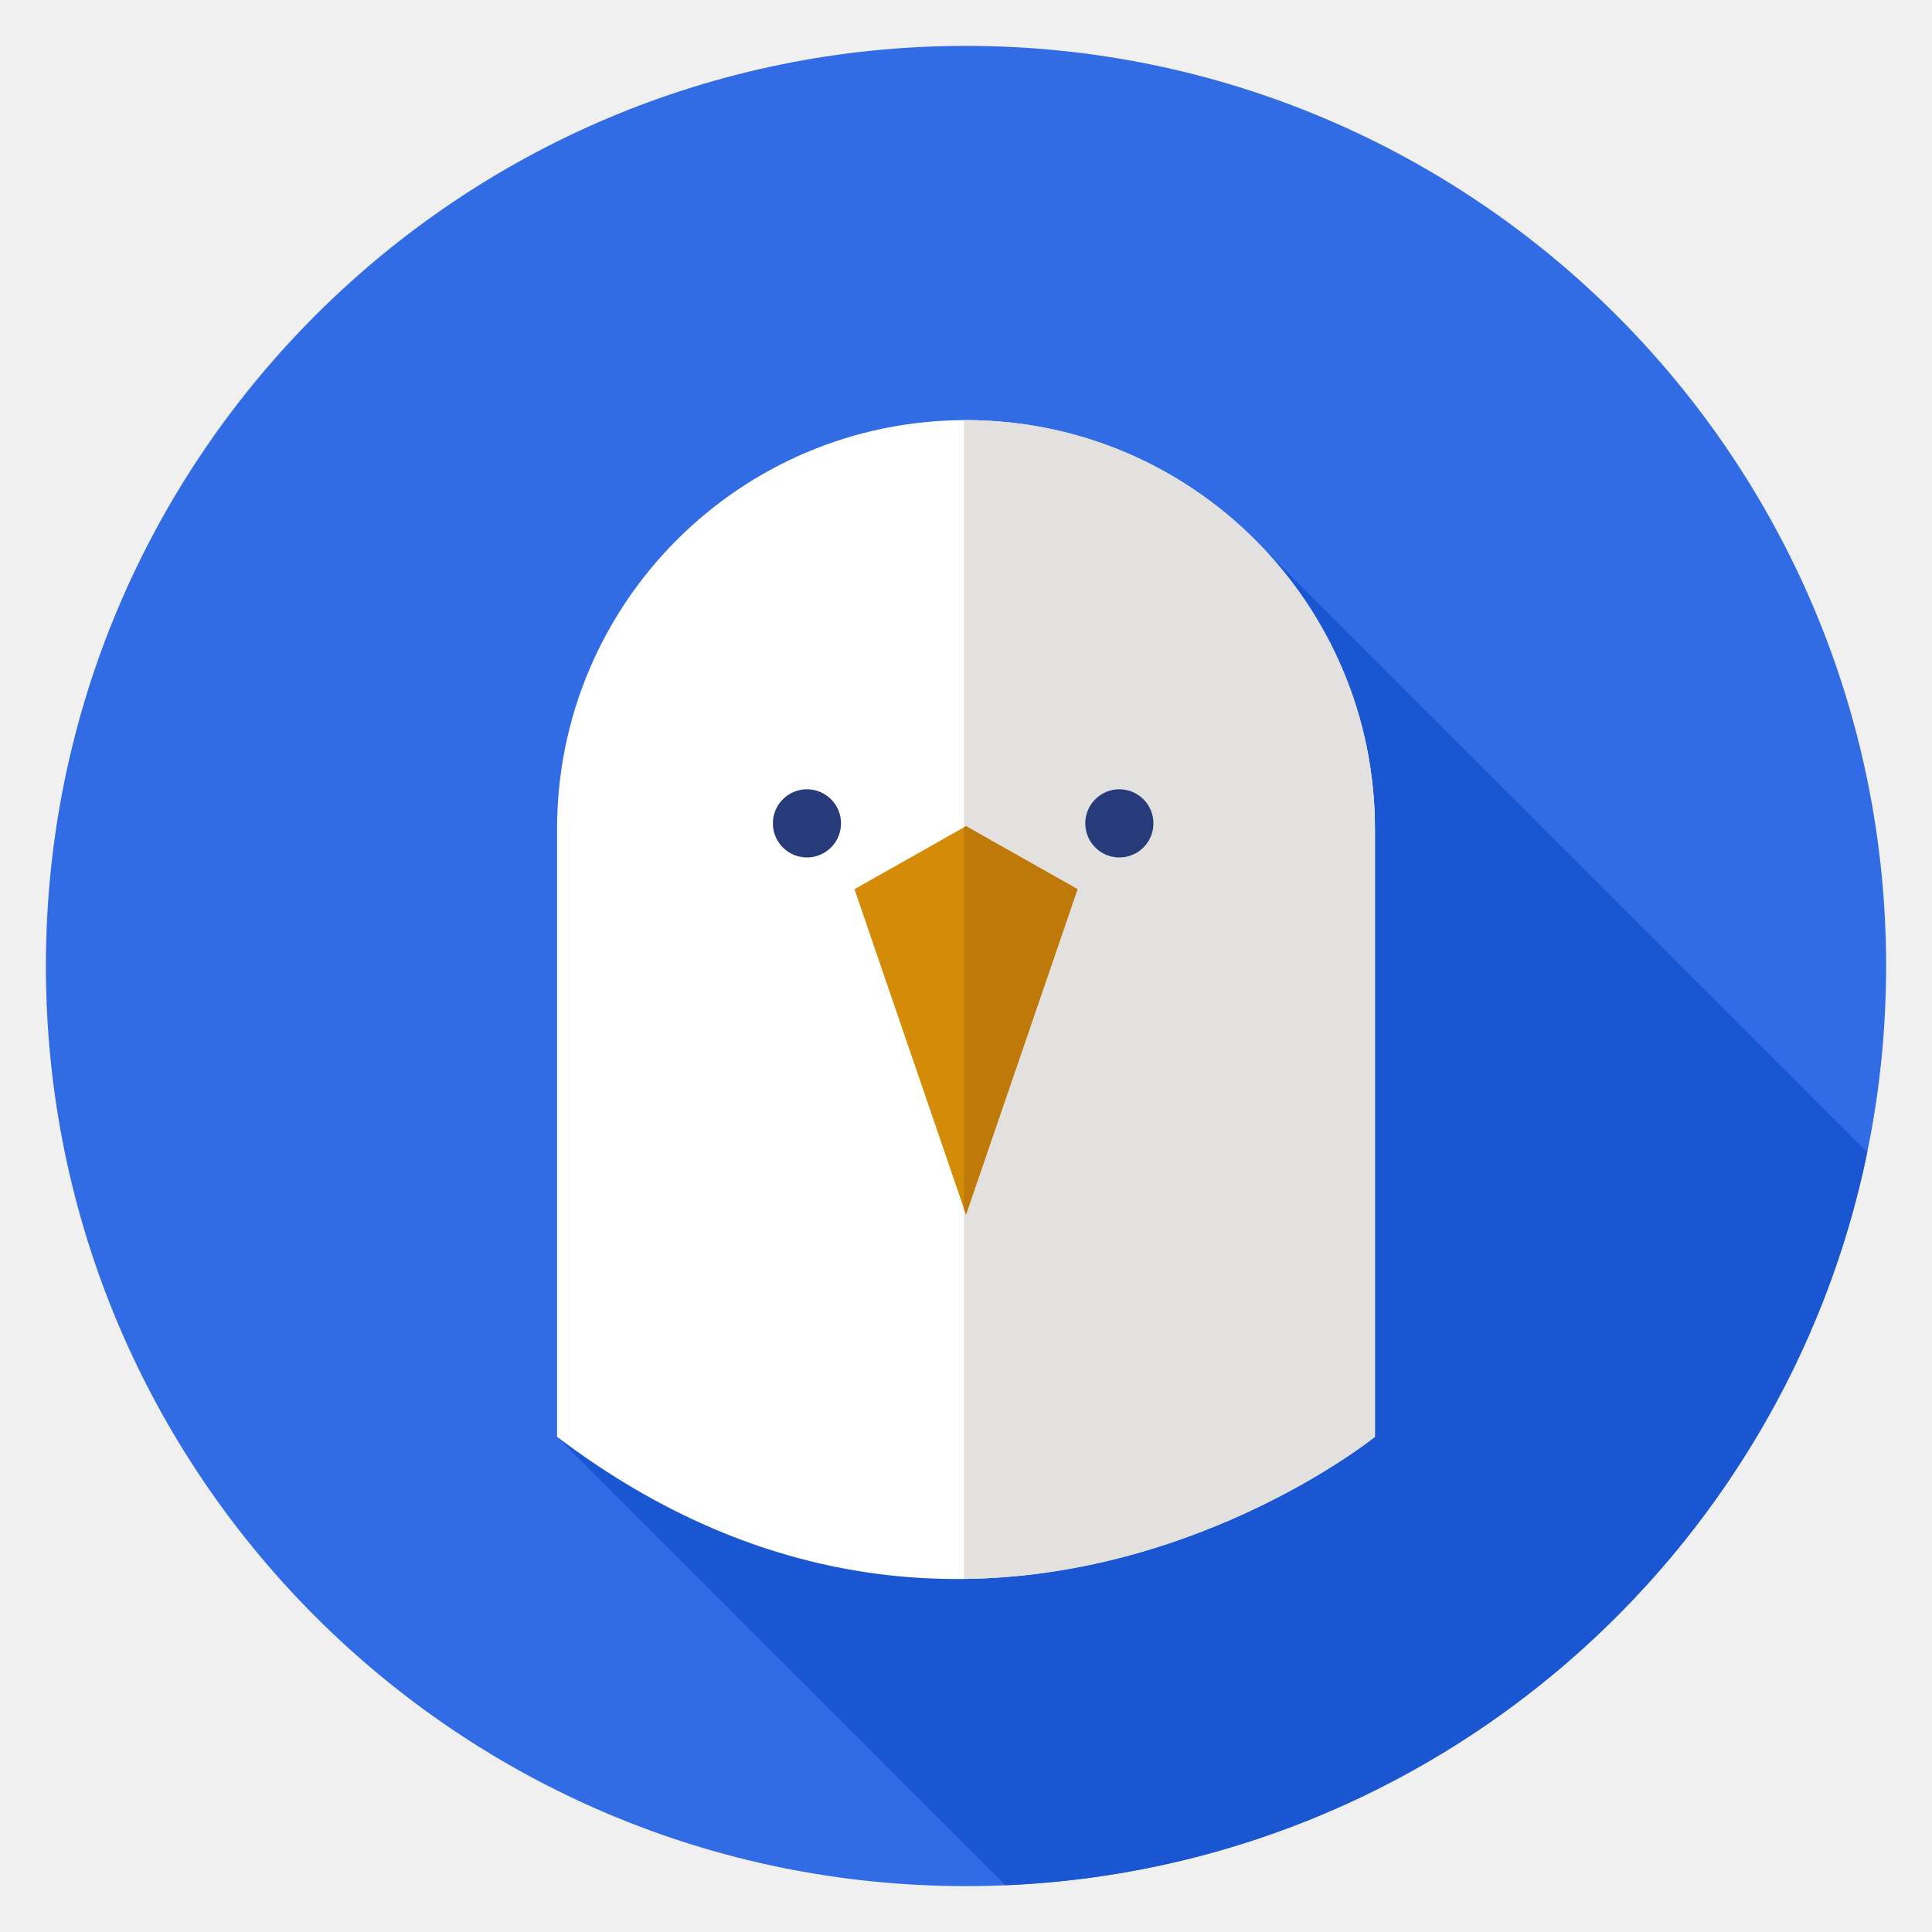
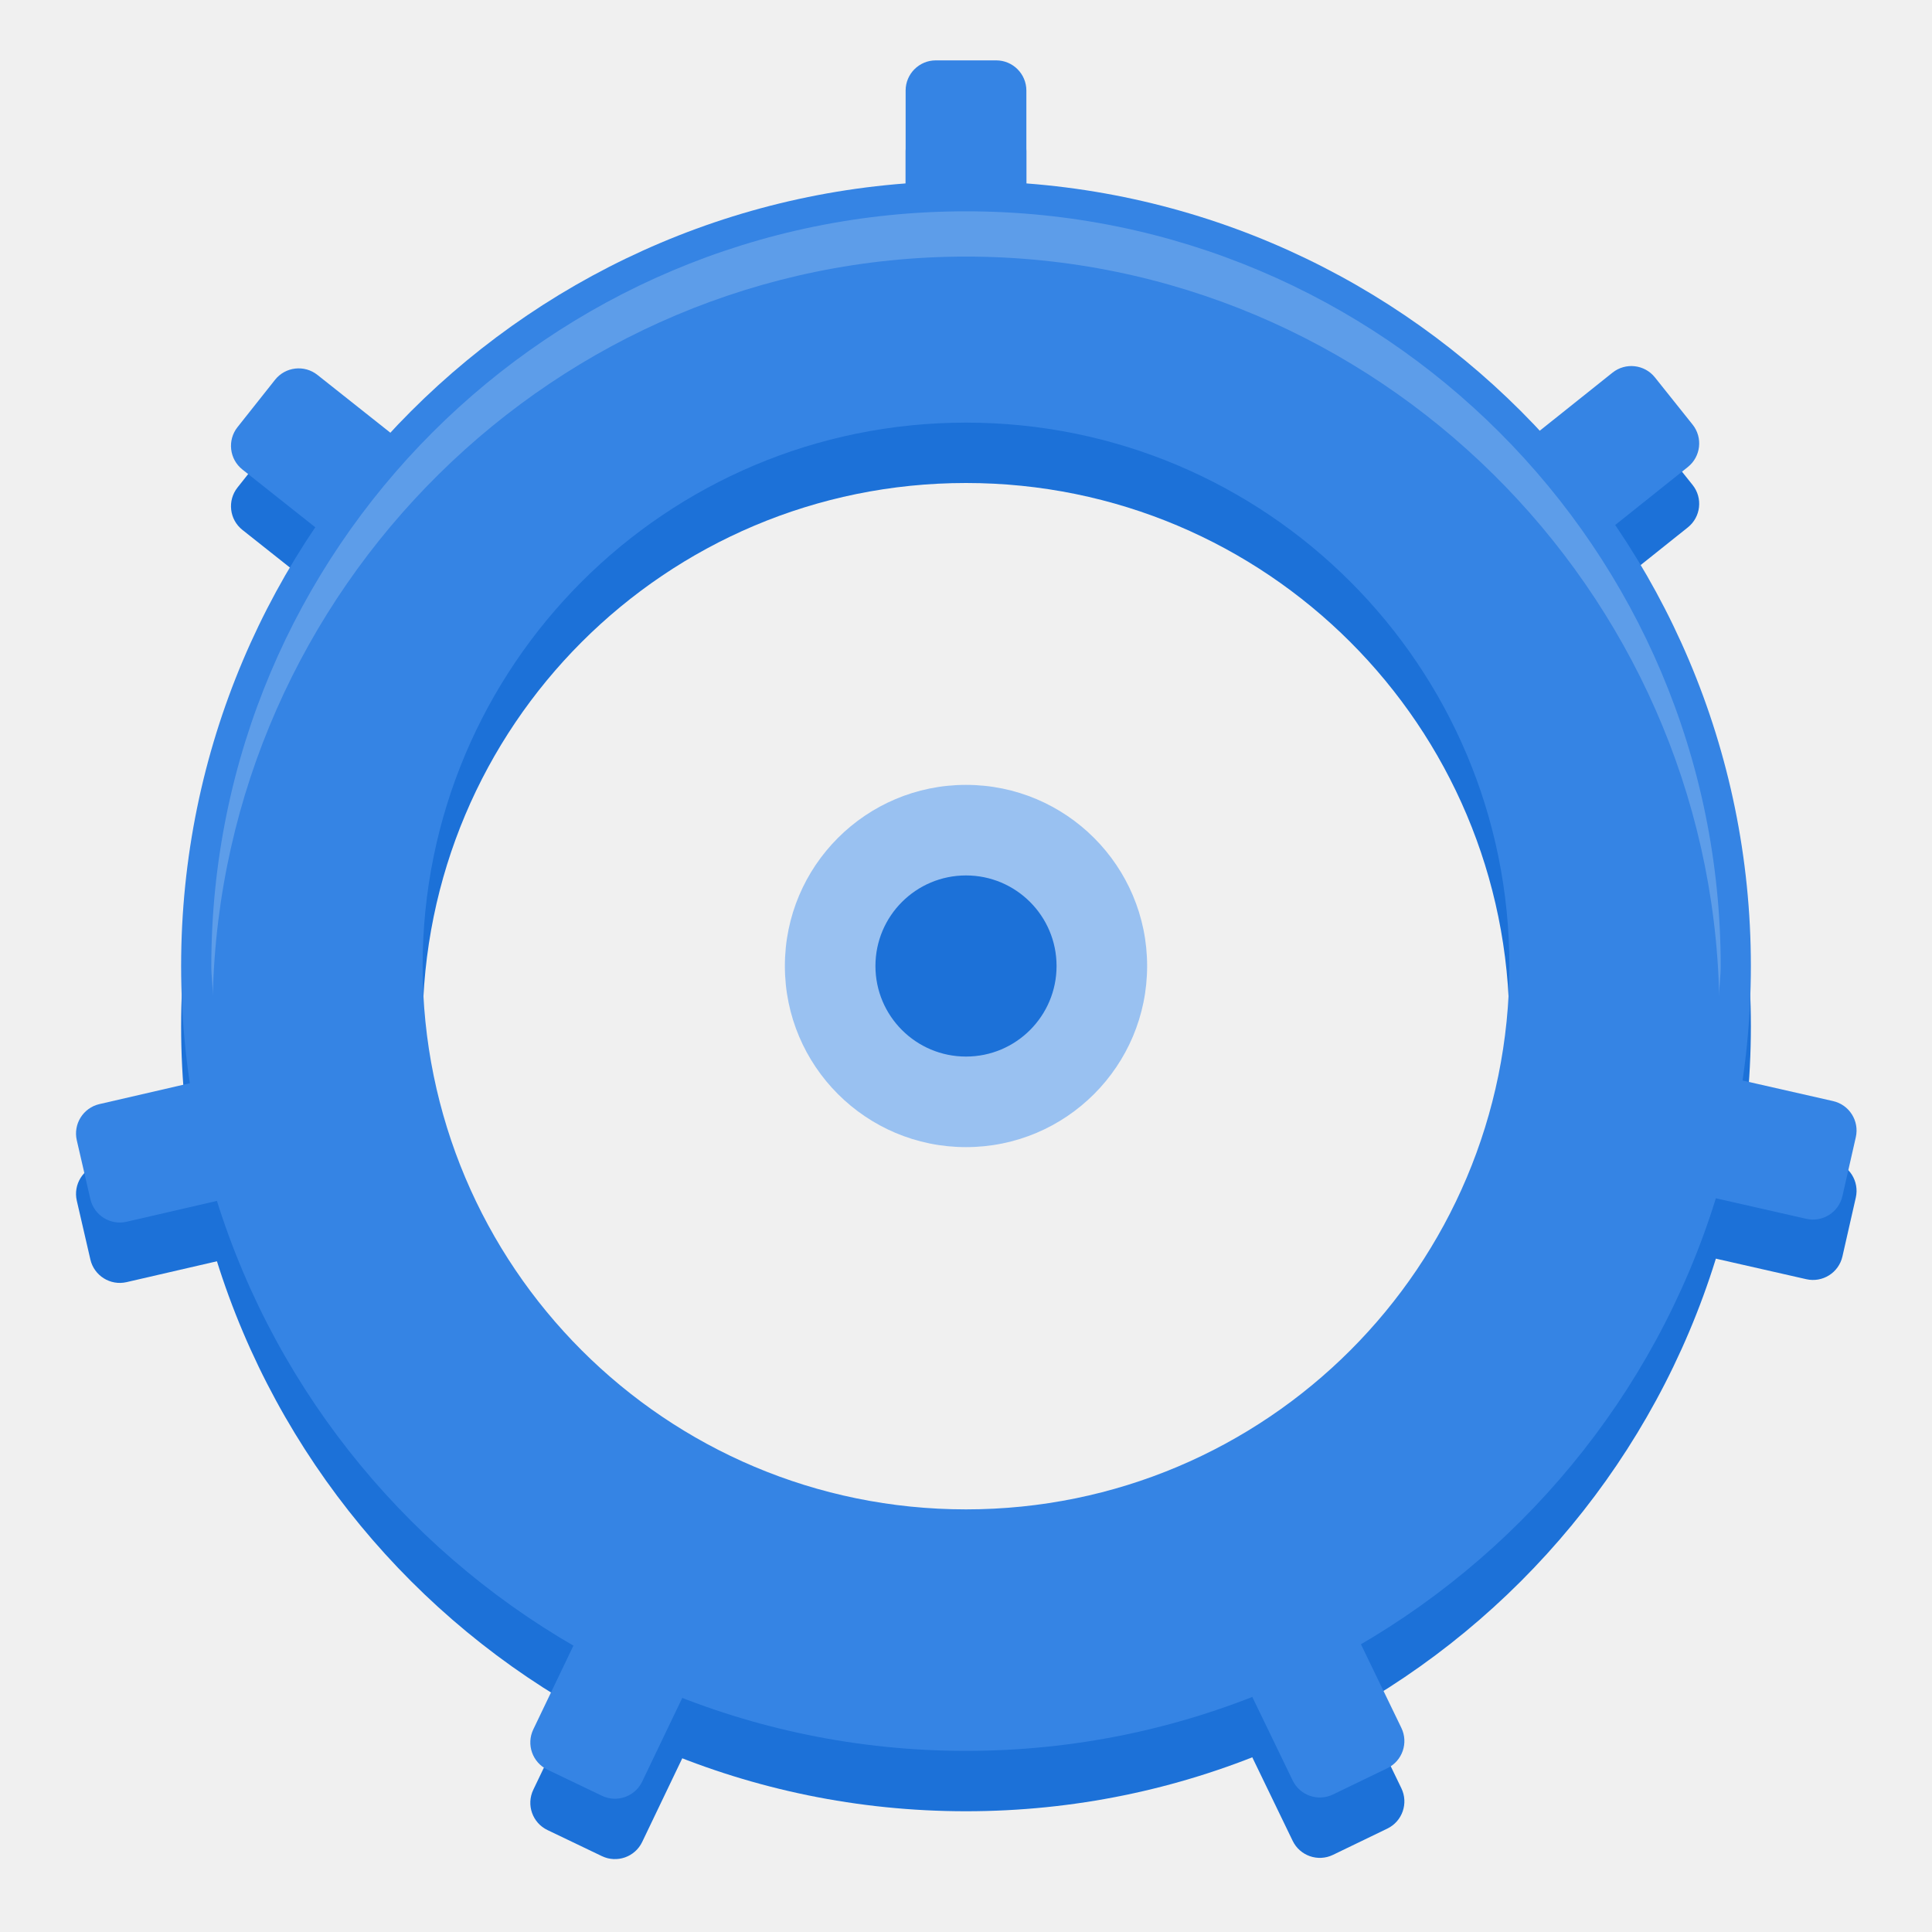
- <svg xmlns="http://www.w3.org/2000/svg" height="800px" width="800px" version="1.1" id="Layer_1" viewBox="0 0 512 512" xml:space="preserve">
-   <defs id="defs5" />
-   <circle style="fill:#326ce5;fill-opacity:1;stroke-width:0.953" cx="256" cy="256" r="243.84" id="circle1" />
-   <path style="fill:#1b56d2;fill-opacity:1;stroke-width:0.953" d="M 332.352,142.814 147.626,380.767 266.461,499.602 C 379.555,494.825 472.725,413.035 494.848,305.312 Z" id="path1" />
-   <path style="fill:#ffffff;stroke-width:0.953" d="M 147.626,380.767 V 219.712 c 0,-59.853 48.52,-108.374 108.374,-108.374 59.853,0 108.374,48.52 108.374,108.374 v 161.056 c 0,-9e-4 -104.862,84.792 -216.747,-9e-4 z" id="path2" />
-   <path style="fill:#e2e1e0;stroke-width:0.953" d="m 364.374,219.712 c 0,-59.853 -48.52,-108.374 -108.374,-108.374 -0.184,0 -0.363,0.014 -0.547,0.014 v 307.078 c 63.233,-0.735 108.92,-37.663 108.92,-37.663 z" id="path3" />
-   <polygon style="fill:#d48b07" points="287.03,234.624 256,325.163 224.97,234.624 256,217.1 " id="polygon3" transform="matrix(0.9525,0,0,0.9525,12.16,12.16)" />
-   <polygon style="fill:#bf7908" points="256,325.163 287.03,234.624 256,217.1 255.426,217.424 255.426,323.487 " id="polygon4" transform="matrix(0.9525,0,0,0.9525,12.16,12.16)" />
-   <g id="g5" transform="matrix(0.9525,0,0,0.9525,12.16,12.16)">
-     <circle style="fill:#273b7a" cx="211.747" cy="216.316" r="9.481" id="circle4" />
-     <circle style="fill:#273b7a" cx="298.667" cy="216.316" r="9.481" id="circle5" />
+ <svg xmlns="http://www.w3.org/2000/svg" width="128" height="128" viewBox="0 0 128 128">
+   <g transform="translate(0, 4)">
+     <path fill="#1c71d8" d="M64 12C35.3 12 12 35.3 12 64s23.3 52 52 52 52-23.3 52-52S92.7 12 64 12zm0 88c-19.9 0-36-16.1-36-36s16.1-36 36-36 36 16.1 36 36-16.1 36-36 36z" />
+     <g fill="#1c71d8">
+       <rect x="60" y="4" width="8" height="16" rx="2" />
+       <rect x="60" y="4" width="8" height="16" rx="2" transform="rotate(51.4 64 64)" />
+       <rect x="60" y="4" width="8" height="16" rx="2" transform="rotate(102.8 64 64)" />
+       <rect x="60" y="4" width="8" height="16" rx="2" transform="rotate(154.2 64 64)" />
+       <rect x="60" y="4" width="8" height="16" rx="2" transform="rotate(205.6 64 64)" />
+       <rect x="60" y="4" width="8" height="16" rx="2" transform="rotate(257 64 64)" />
+       <rect x="60" y="4" width="8" height="16" rx="2" transform="rotate(308.4 64 64)" />
+     </g>
  </g>
+   <path fill="#3584e4" d="M64 12C35.3 12 12 35.3 12 64s23.3 52 52 52 52-23.3 52-52S92.7 12 64 12zm0 88c-19.9 0-36-16.1-36-36s16.1-36 36-36 36 16.1 36 36-16.1 36-36 36z" />
+   <g fill="#3584e4">
+     <rect x="60" y="4" width="8" height="16" rx="2" />
+     <rect x="60" y="4" width="8" height="16" rx="2" transform="rotate(51.4 64 64)" />
+     <rect x="60" y="4" width="8" height="16" rx="2" transform="rotate(102.8 64 64)" />
+     <rect x="60" y="4" width="8" height="16" rx="2" transform="rotate(154.2 64 64)" />
+     <rect x="60" y="4" width="8" height="16" rx="2" transform="rotate(205.6 64 64)" />
+     <rect x="60" y="4" width="8" height="16" rx="2" transform="rotate(257 64 64)" />
+     <rect x="60" y="4" width="8" height="16" rx="2" transform="rotate(308.4 64 64)" />
+   </g>
+   <circle cx="64" cy="64" r="12" fill="#99c1f1" />
+   <circle cx="64" cy="64" r="6" fill="#1c71d8" />
+   <path opacity="0.2" fill="white" d="M64 14c-27.6 0-50 22.4-50 50 0 .7.1 1.3.1 2C14.7 39.1 36.8 17 64 17s49.3 22.1 49.9 49c0-.7.1-1.3.1-2 0-27.6-22.4-50-50-50z" />
</svg>
